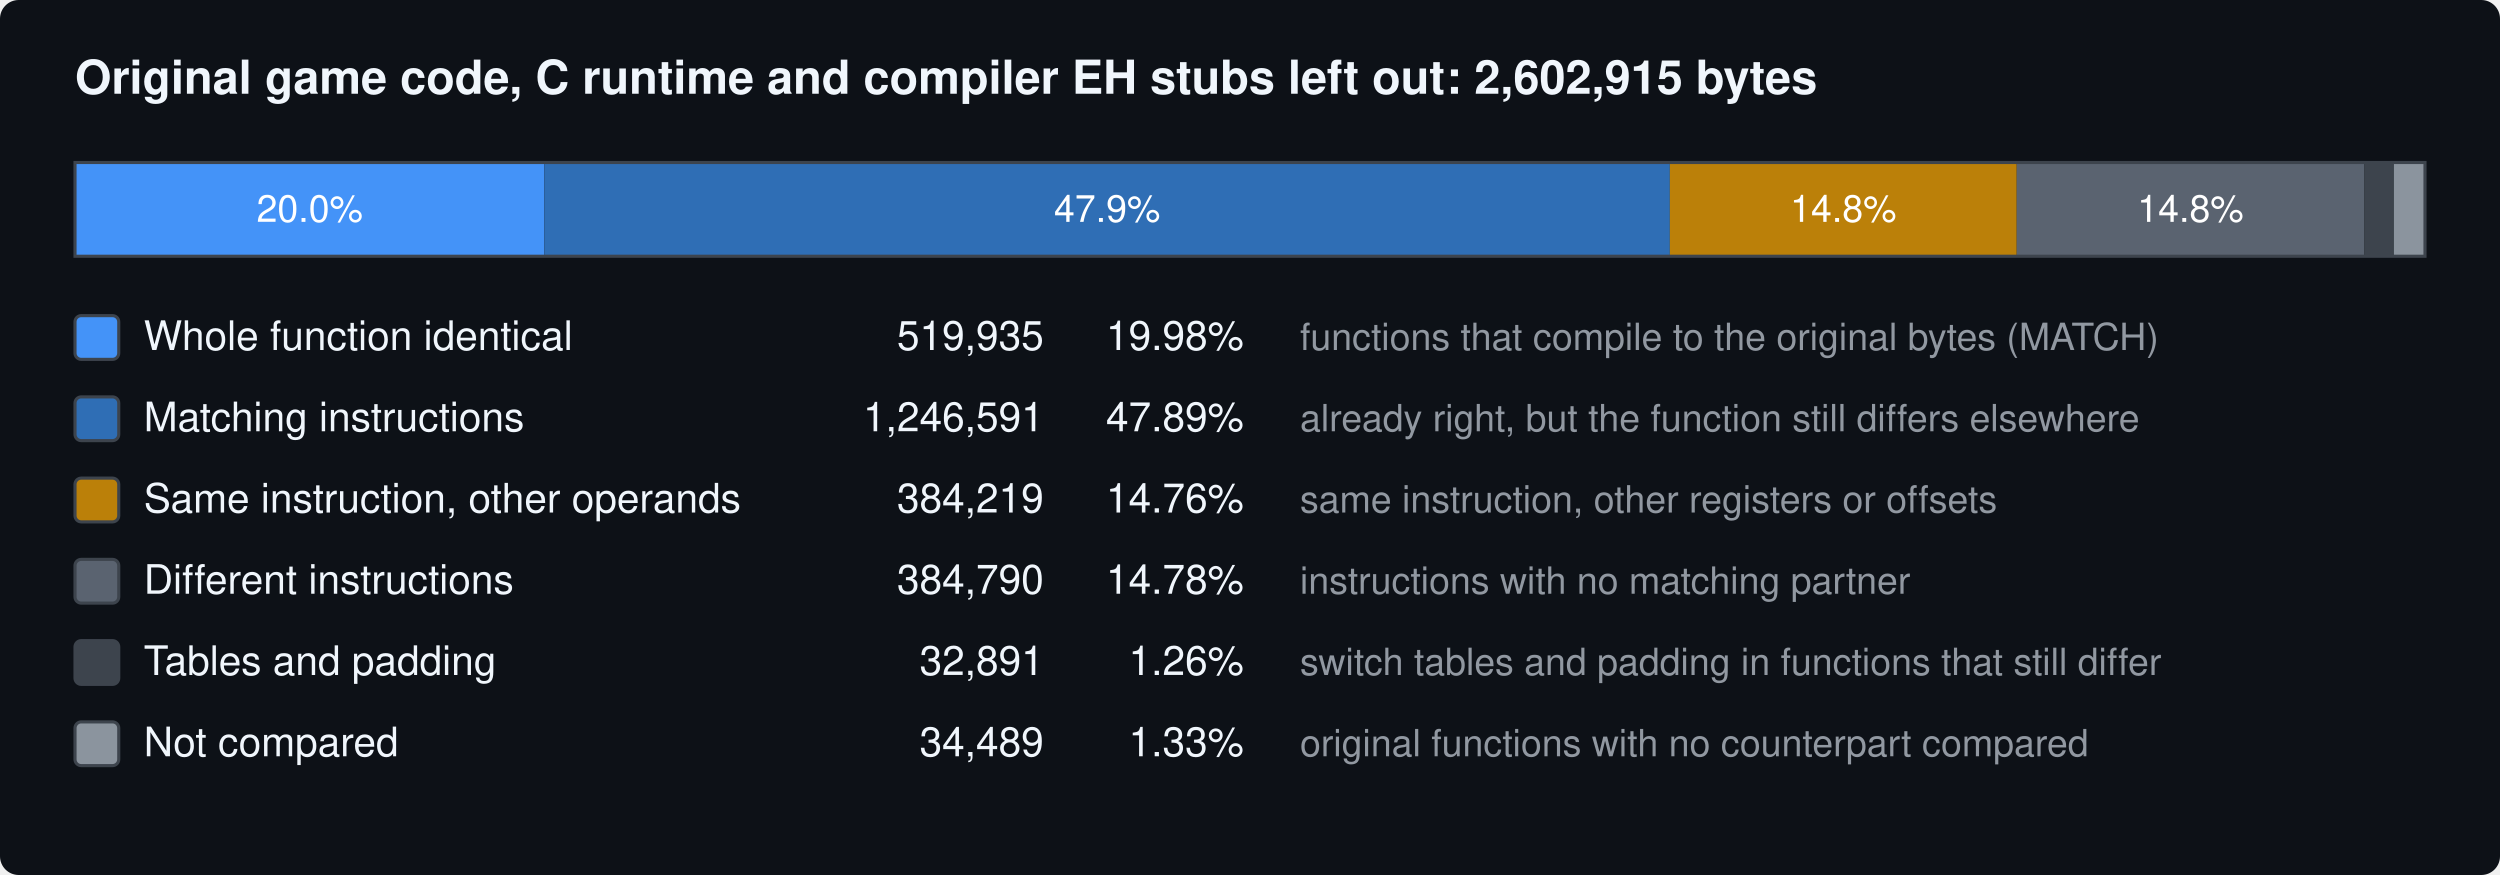
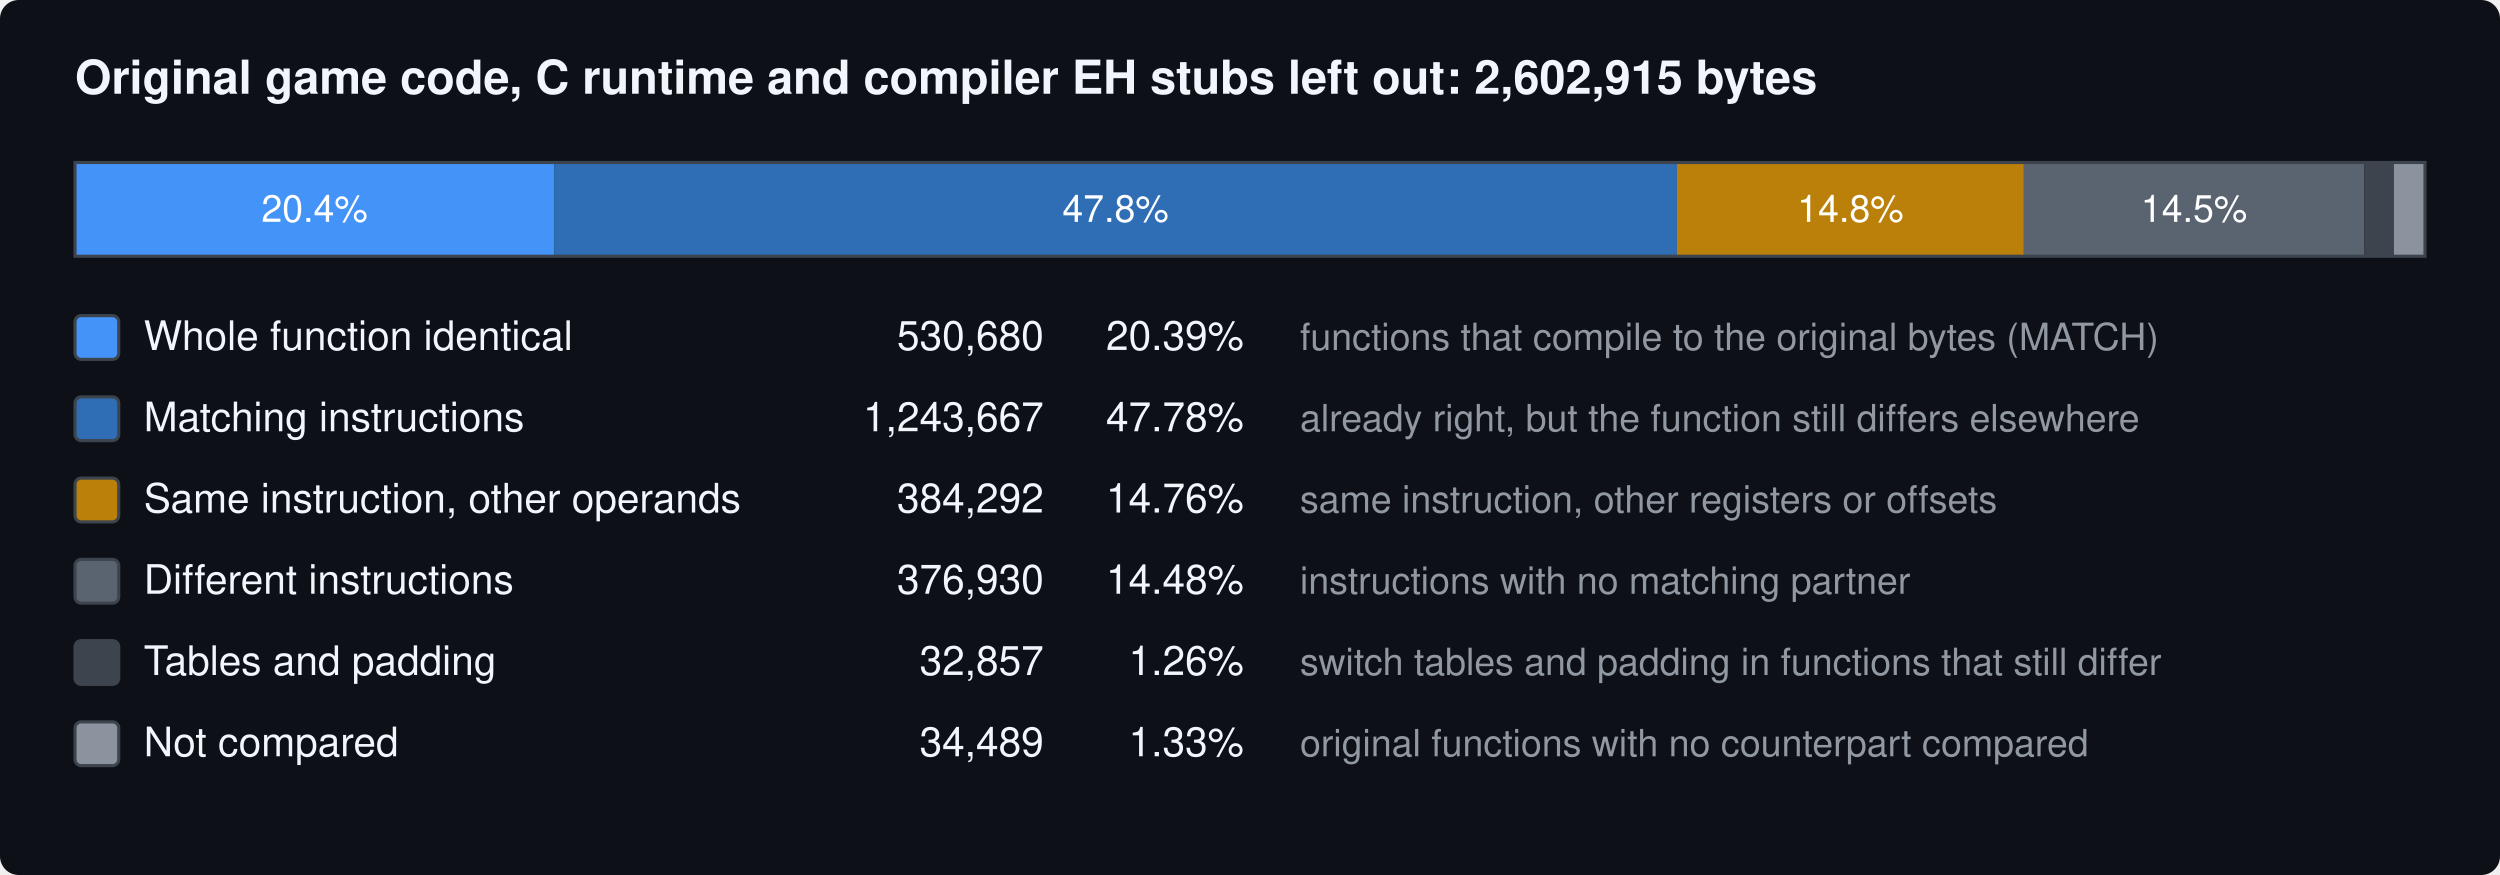
<svg xmlns="http://www.w3.org/2000/svg" width="800" height="280" viewBox="0 0 800 280" font-family="system-ui, -apple-system, Segoe UI, Helvetica, Arial, sans-serif">
  <rect width="800" height="280" rx="6" fill="#0d1117" />
  <text x="24" y="30" font-size="15" font-weight="600" fill="#f0f6fc">Original game code, C runtime and compiler EH stubs left out: 2,602,915 bytes</text>
-   <rect x="24.00" y="52" width="150.21" height="30" fill="#4493f8" />
-   <text x="99.11" y="71" font-size="12" text-anchor="middle" fill="#ffffff">20.0%</text>
-   <rect x="174.21" y="52" width="360.15" height="30" fill="#2f6eb5" />
-   <text x="354.29" y="71" font-size="12" text-anchor="middle" fill="#ffffff">47.9%</text>
-   <rect x="534.36" y="52" width="111.00" height="30" fill="#bb8009" />
-   <text x="589.86" y="71" font-size="12" text-anchor="middle" fill="#ffffff">14.8%</text>
-   <rect x="645.36" y="52" width="111.17" height="30" fill="#5a6370" />
-   <text x="700.95" y="71" font-size="12" text-anchor="middle" fill="#ffffff">14.8%</text>
-   <rect x="756.53" y="52" width="9.50" height="30" fill="#3d444d" />
+   <rect x="24.00" y="52" width="153.32" height="30" fill="#4493f8" />
+   <text x="100.66" y="71" font-size="12" text-anchor="middle" fill="#ffffff">20.4%</text>
+   <rect x="177.32" y="52" width="359.30" height="30" fill="#2f6eb5" />
+   <text x="356.97" y="71" font-size="12" text-anchor="middle" fill="#ffffff">47.8%</text>
+   <rect x="536.62" y="52" width="111.02" height="30" fill="#bb8009" />
+   <text x="592.13" y="71" font-size="12" text-anchor="middle" fill="#ffffff">14.8%</text>
+   <rect x="647.65" y="52" width="108.90" height="30" fill="#5a6370" />
+   <text x="702.09" y="71" font-size="12" text-anchor="middle" fill="#ffffff">14.5%</text>
+   <rect x="756.54" y="52" width="9.49" height="30" fill="#3d444d" />
  <rect x="766.04" y="52" width="9.96" height="30" fill="#8b949e" />
  <rect x="24" y="52" width="752" height="30" fill="none" stroke="#3d444d" />
  <rect x="24" y="101" width="14" height="14" rx="2" fill="#4493f8" stroke="#3d444d" />
  <text x="46" y="112" font-size="13" fill="#f0f6fc">Whole function identical</text>
-   <text x="334" y="112" font-size="13" text-anchor="end" fill="#f0f6fc">519,935</text>
-   <text x="398" y="112" font-size="13" text-anchor="end" fill="#f0f6fc">19.98%</text>
+   <text x="334" y="112" font-size="13" text-anchor="end" fill="#f0f6fc">530,680</text>
+   <text x="398" y="112" font-size="13" text-anchor="end" fill="#f0f6fc">20.39%</text>
  <text x="416" y="112" font-size="12" fill="#9198a1">functions that compile to the original bytes (MATCH)</text>
  <rect x="24" y="127" width="14" height="14" rx="2" fill="#2f6eb5" stroke="#3d444d" />
  <text x="46" y="138" font-size="13" fill="#f0f6fc">Matching instructions</text>
-   <text x="334" y="138" font-size="13" text-anchor="end" fill="#f0f6fc">1,246,591</text>
-   <text x="398" y="138" font-size="13" text-anchor="end" fill="#f0f6fc">47.89%</text>
+   <text x="334" y="138" font-size="13" text-anchor="end" fill="#f0f6fc">1,243,667</text>
+   <text x="398" y="138" font-size="13" text-anchor="end" fill="#f0f6fc">47.78%</text>
  <text x="416" y="138" font-size="12" fill="#9198a1">already right, but the function still differs elsewhere</text>
  <rect x="24" y="153" width="14" height="14" rx="2" fill="#bb8009" stroke="#3d444d" />
  <text x="46" y="164" font-size="13" fill="#f0f6fc">Same instruction, other operands</text>
-   <text x="334" y="164" font-size="13" text-anchor="end" fill="#f0f6fc">384,219</text>
+   <text x="334" y="164" font-size="13" text-anchor="end" fill="#f0f6fc">384,292</text>
  <text x="398" y="164" font-size="13" text-anchor="end" fill="#f0f6fc">14.76%</text>
  <text x="416" y="164" font-size="12" fill="#9198a1">same instruction, other registers or offsets</text>
  <rect x="24" y="179" width="14" height="14" rx="2" fill="#5a6370" stroke="#3d444d" />
  <text x="46" y="190" font-size="13" fill="#f0f6fc">Different instructions</text>
-   <text x="334" y="190" font-size="13" text-anchor="end" fill="#f0f6fc">384,790</text>
-   <text x="398" y="190" font-size="13" text-anchor="end" fill="#f0f6fc">14.78%</text>
+   <text x="334" y="190" font-size="13" text-anchor="end" fill="#f0f6fc">376,930</text>
+   <text x="398" y="190" font-size="13" text-anchor="end" fill="#f0f6fc">14.48%</text>
  <text x="416" y="190" font-size="12" fill="#9198a1">instructions with no matching partner</text>
  <rect x="24" y="205" width="14" height="14" rx="2" fill="#3d444d" stroke="#3d444d" />
  <text x="46" y="216" font-size="13" fill="#f0f6fc">Tables and padding</text>
-   <text x="334" y="216" font-size="13" text-anchor="end" fill="#f0f6fc">32,891</text>
+   <text x="334" y="216" font-size="13" text-anchor="end" fill="#f0f6fc">32,857</text>
  <text x="398" y="216" font-size="13" text-anchor="end" fill="#f0f6fc">1.26%</text>
  <text x="416" y="216" font-size="12" fill="#9198a1">switch tables and padding in functions that still differ</text>
  <rect x="24" y="231" width="14" height="14" rx="2" fill="#8b949e" stroke="#3d444d" />
  <text x="46" y="242" font-size="13" fill="#f0f6fc">Not compared</text>
  <text x="334" y="242" font-size="13" text-anchor="end" fill="#f0f6fc">34,489</text>
  <text x="398" y="242" font-size="13" text-anchor="end" fill="#f0f6fc">1.33%</text>
  <text x="416" y="242" font-size="12" fill="#9198a1">original functions with no counterpart compared</text>
</svg>
